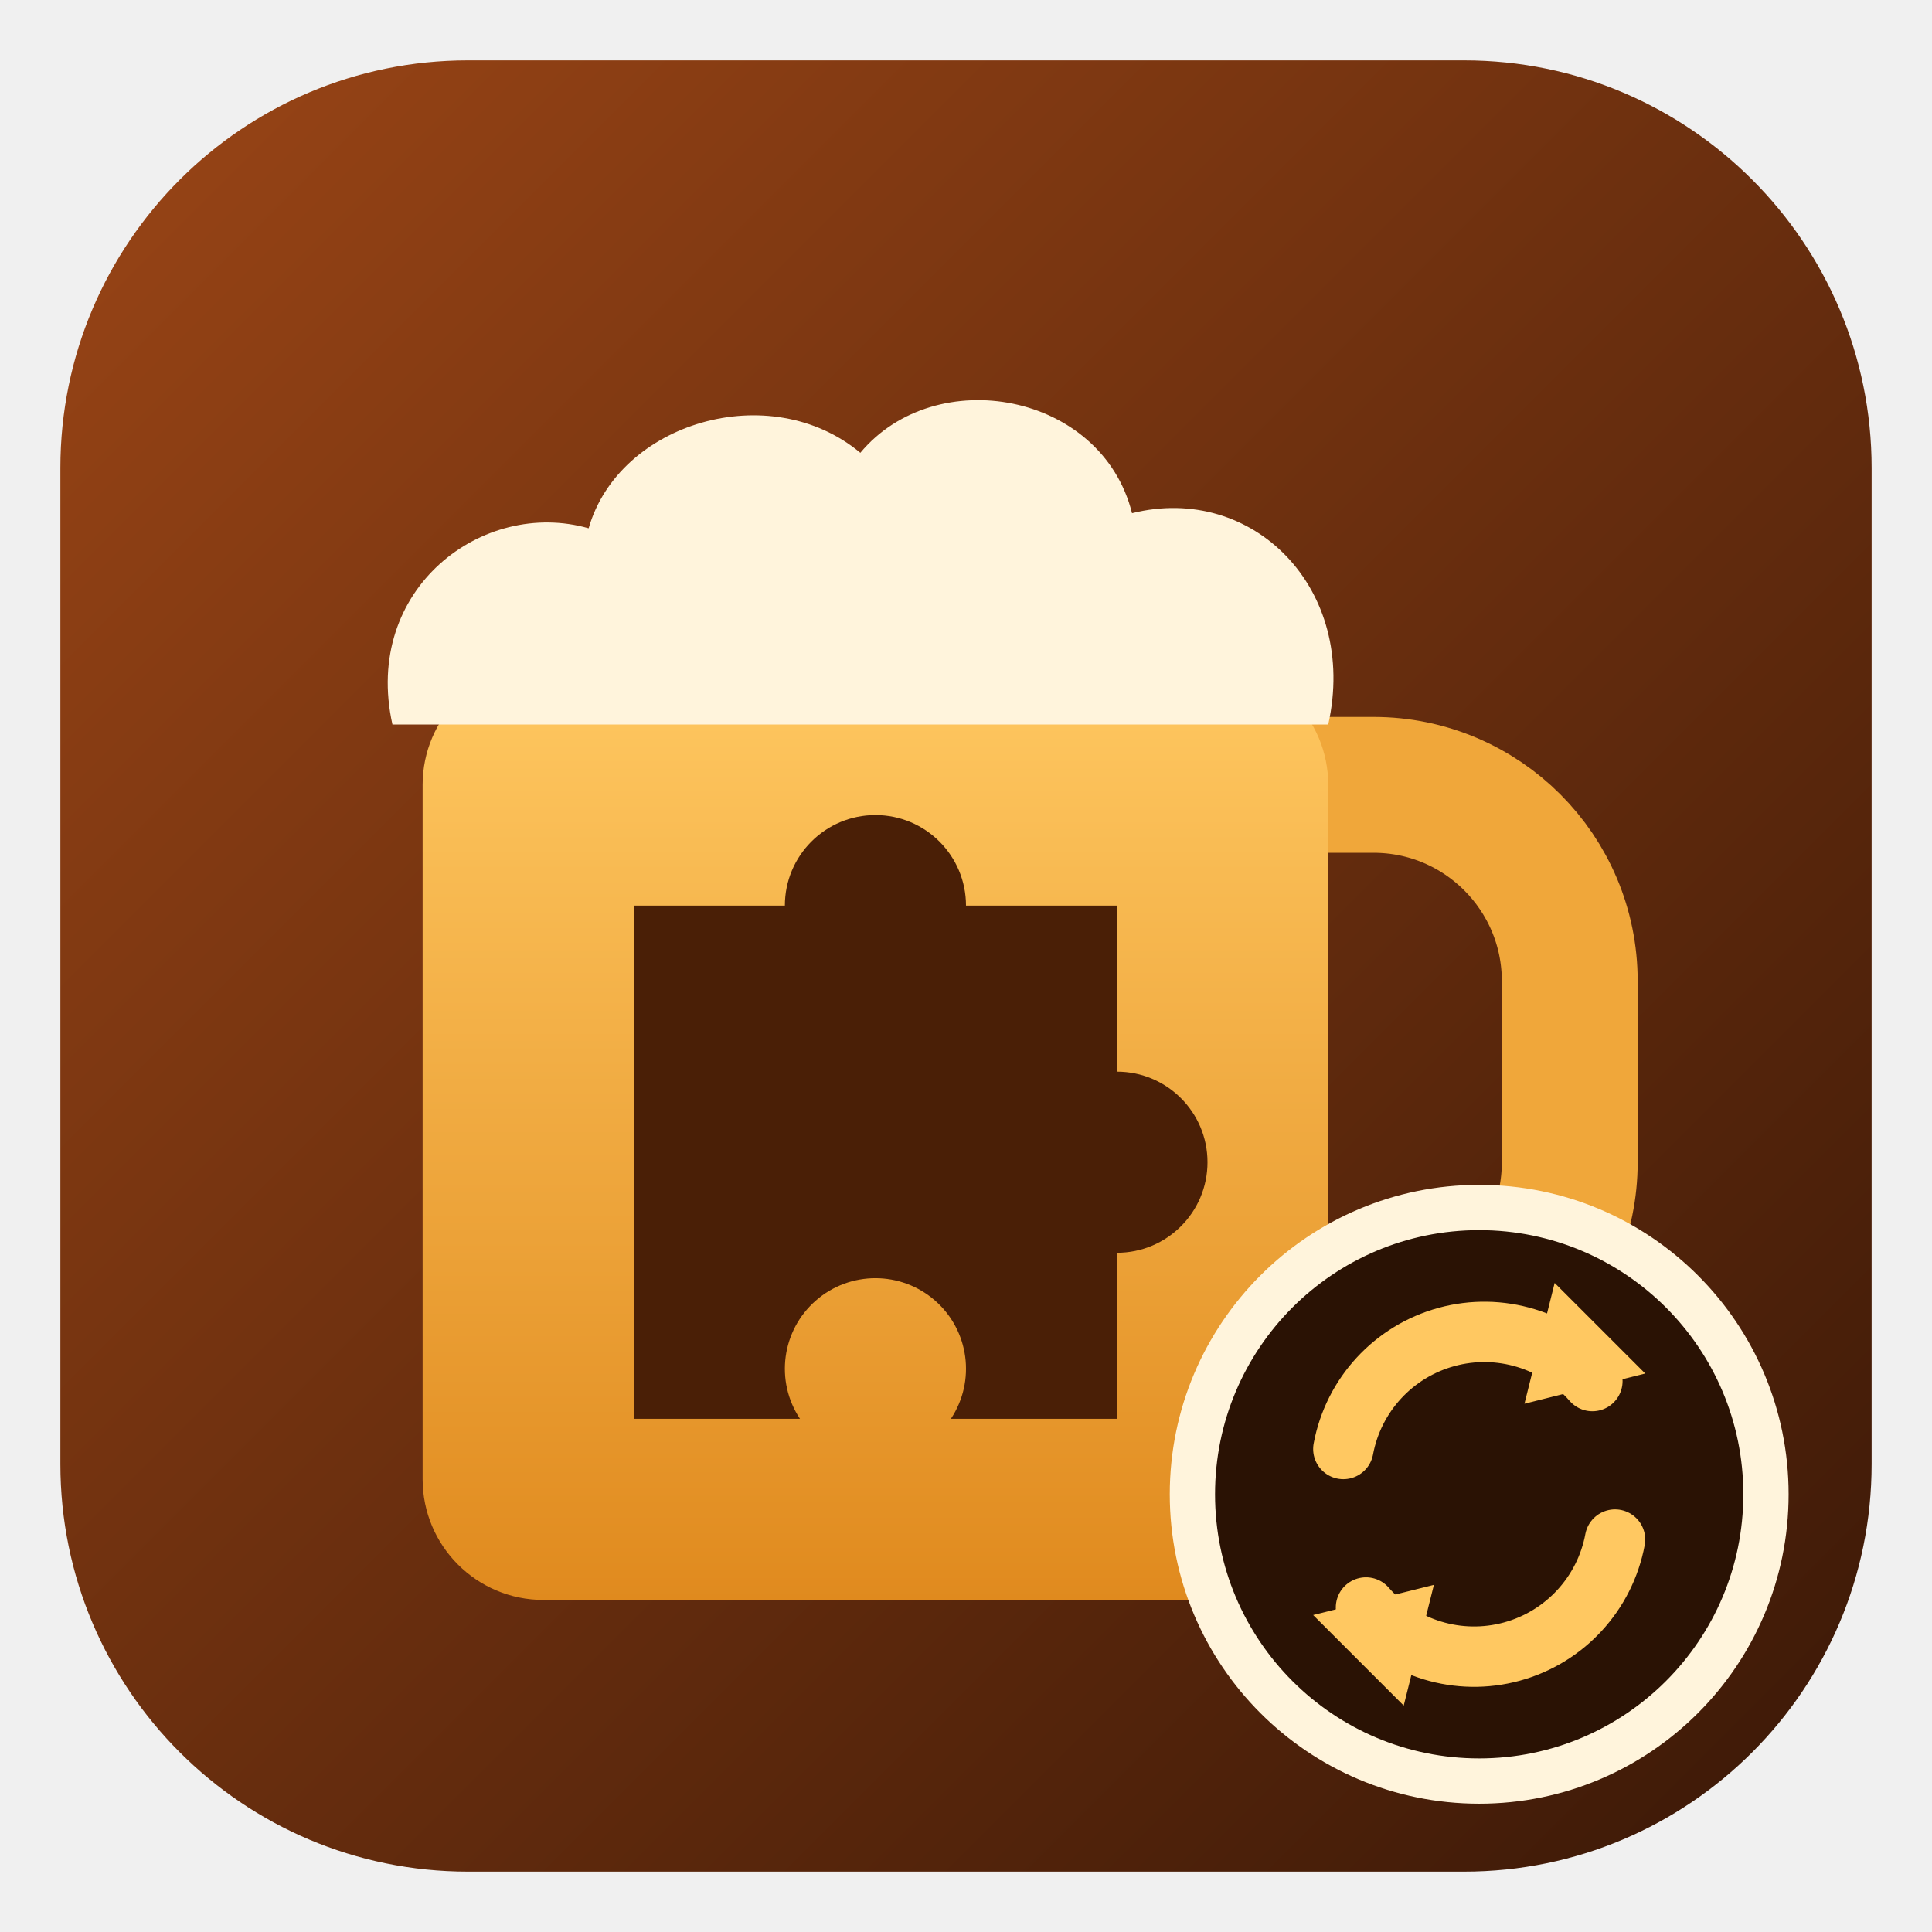
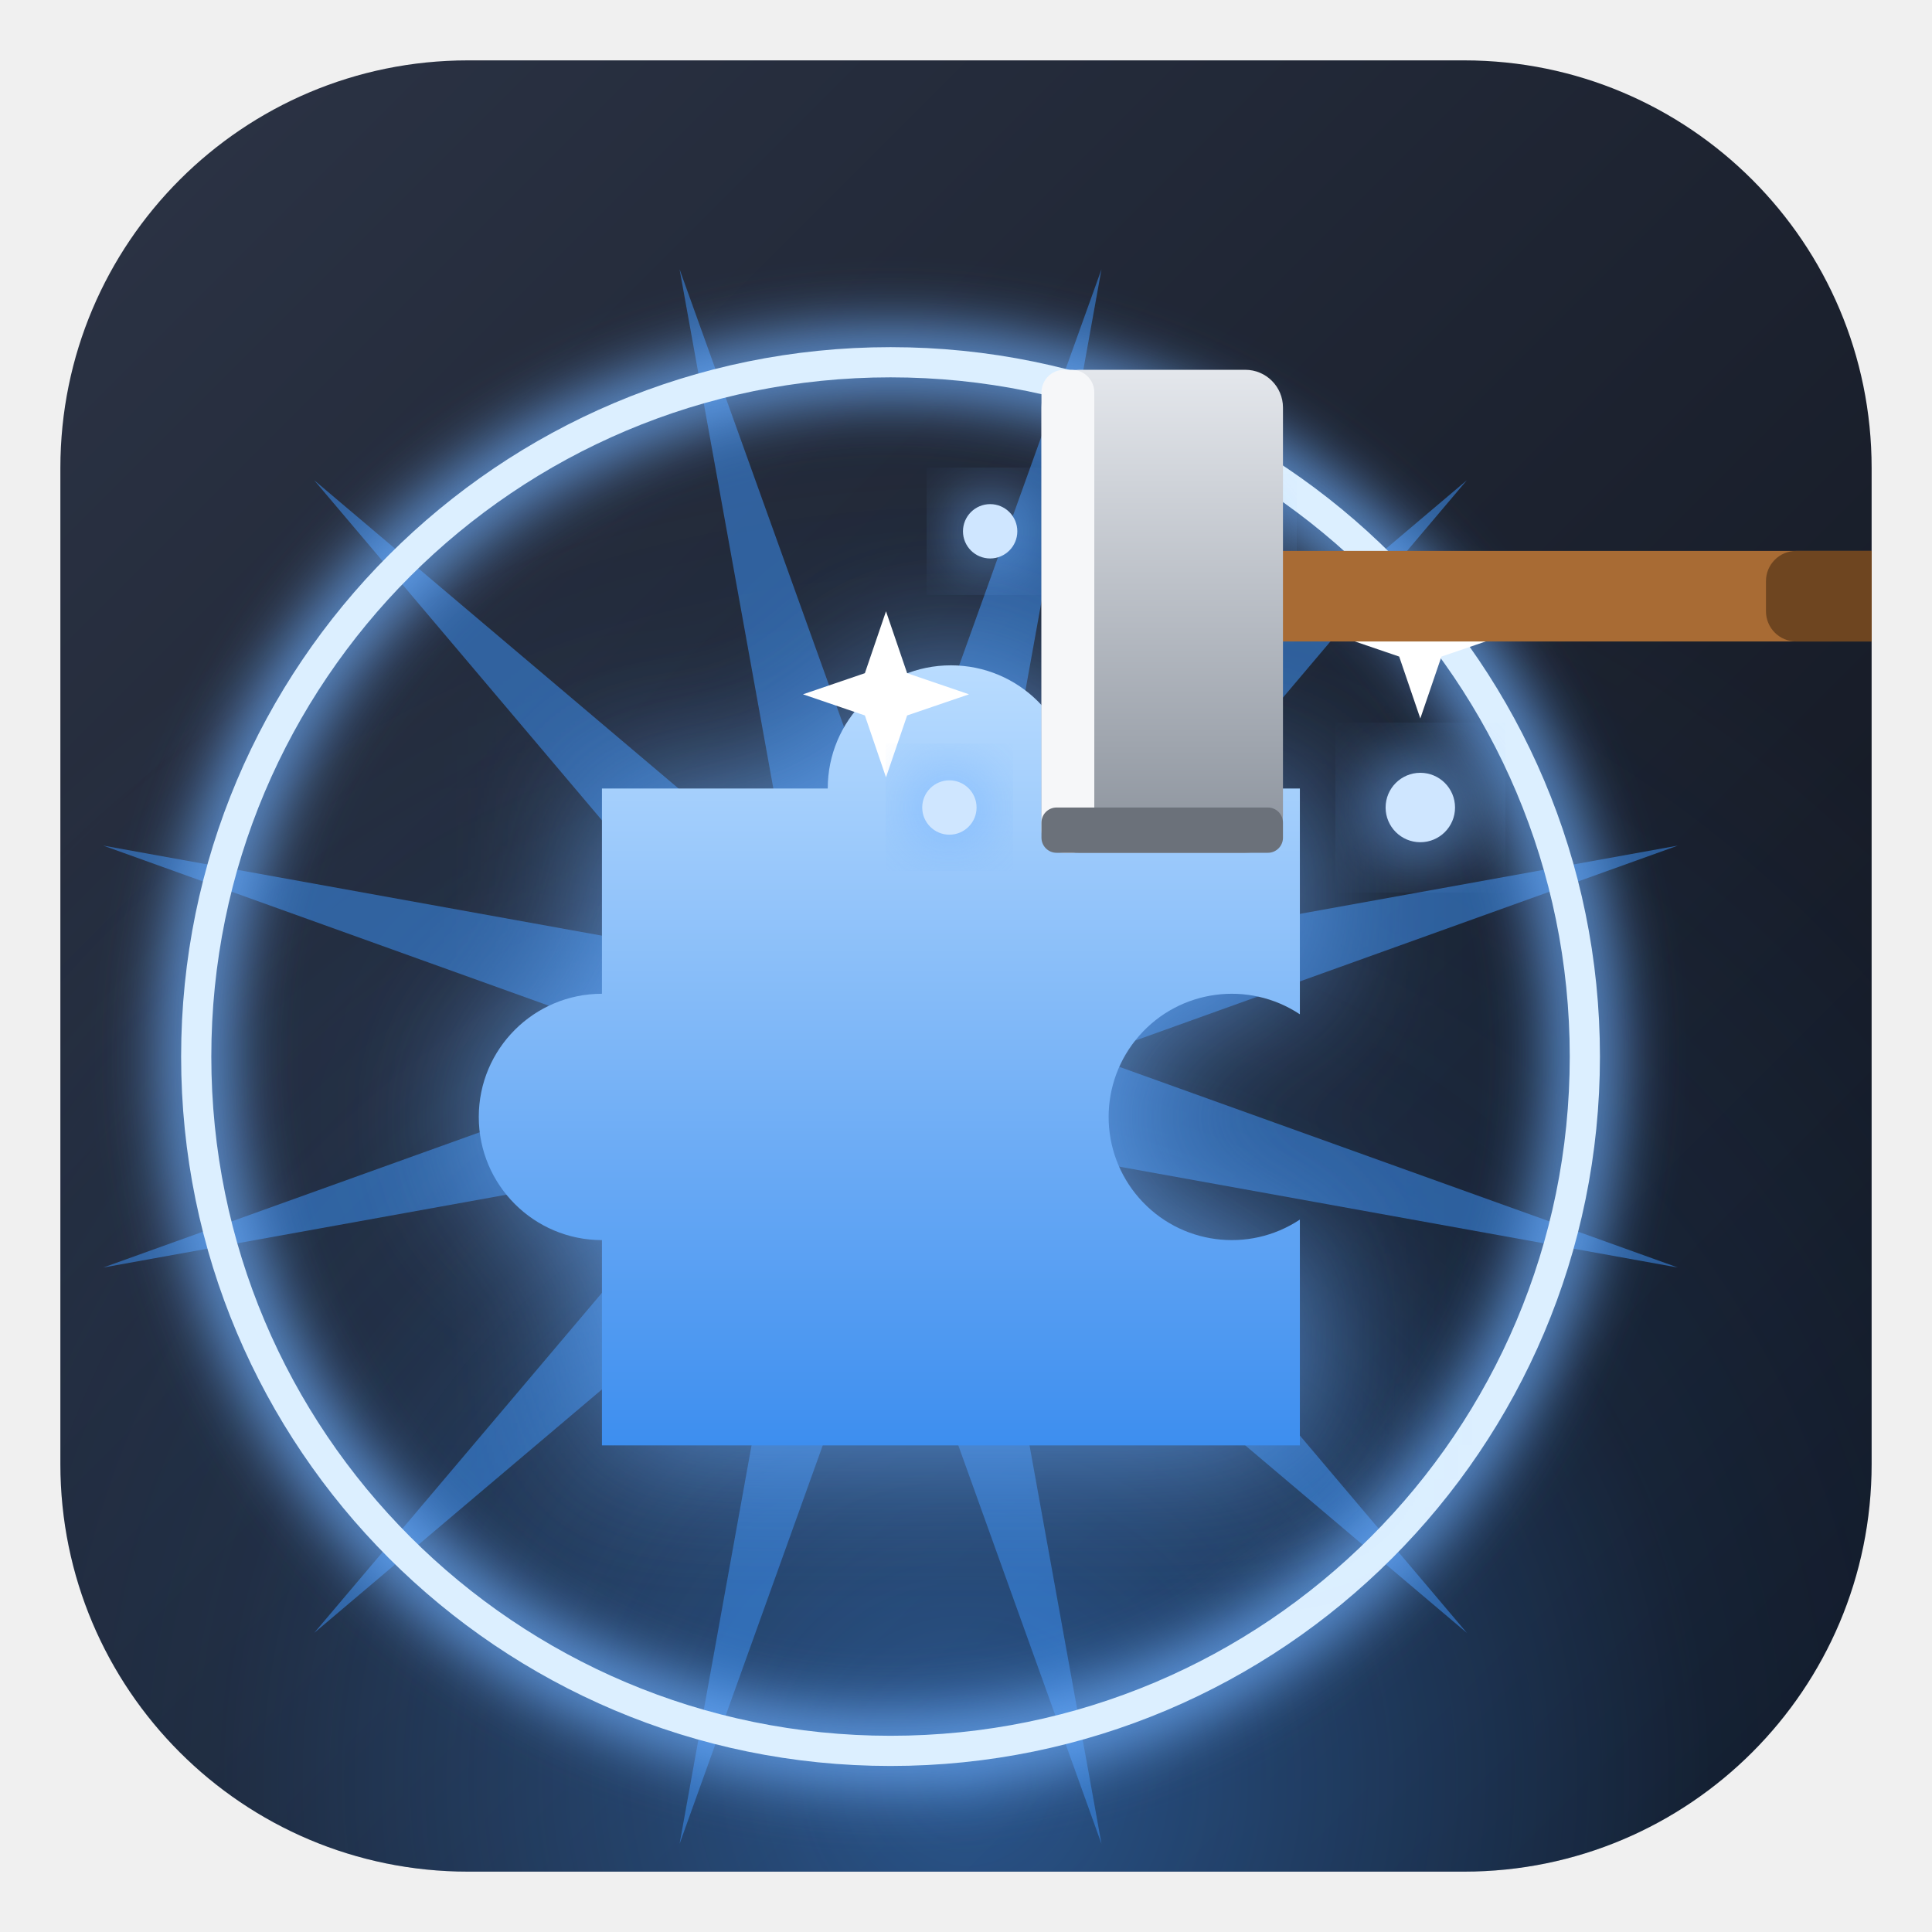
<svg xmlns="http://www.w3.org/2000/svg" viewBox="0 0 256 256">
  <defs>
    <linearGradient id="bg" x1="0" y1="0" x2="1" y2="1">
-       <stop offset="0" stop-color="#9a4516" />
-       <stop offset="1" stop-color="#3a1807" />
+       <stop offset="0" stop-color="#2c3446" />
+       <stop offset="1" stop-color="#0e121b" />
    </linearGradient>
-     <linearGradient id="ale" x1="0" y1="0" x2="0" y2="1">
-       <stop offset="0" stop-color="#ffc861" />
-       <stop offset="1" stop-color="#e08a1e" />
+     <radialGradient id="ember" cx="0.5" cy="0.95" r="0.75">
+       <stop offset="0" stop-color="#3d8eef" stop-opacity="0.5" />
+       <stop offset="0.55" stop-color="#3d8eef" stop-opacity="0.1" />
+       <stop offset="1" stop-color="#3d8eef" stop-opacity="0" />
+     </radialGradient>
+     <linearGradient id="steel" x1="0" y1="0" x2="0" y2="1">
+       <stop offset="0" stop-color="#e4e7ec" />
+       <stop offset="1" stop-color="#8b929c" />
    </linearGradient>
+     <linearGradient id="hot" x1="0" y1="0" x2="0" y2="1">
+       <stop offset="0" stop-color="#b9dcff" />
+       <stop offset="1" stop-color="#3d8eef" />
+     </linearGradient>
+     <linearGradient id="hotR" x1="1" y1="0" x2="0" y2="0">
+       <stop offset="0" stop-color="#b9dcff" />
+       <stop offset="1" stop-color="#3d8eef" />
+     </linearGradient>
+     <filter id="glow" x="-40%" y="-40%" width="180%" height="180%">
+       <feGaussianBlur stdDeviation="7" />
+     </filter>
+     <filter id="ringGlow" x="-20%" y="-20%" width="140%" height="140%">
+       <feGaussianBlur stdDeviation="4" />
+     </filter>
+     <clipPath id="tileClip">
+       <rect x="8" y="8" width="240" height="240" rx="54" />
+     </clipPath>
  </defs>
  <rect x="8" y="8" width="240" height="240" rx="54" fill="url(#bg)" />
-   <path d="M168 104 h14 a26 26 0 0 1 26 26 v24 a26 26 0 0 1 -26 26 h-14" fill="none" stroke="#f0a73a" stroke-width="18" stroke-linecap="round" />
-   <rect x="56" y="88" width="120" height="124" rx="16" fill="url(#ale)" />
-   <path fill="#4a1f06" d="     M84 120 h20 a12 12 0 1 1 24 0 h20 v22 a12 12 0 1 1 0 24 v22 h-22 a12 12 0 1 0 -20 0 h-22 z" />
-   <path d="M52 96 c-4 -18 12 -30 26 -26 c4 -14 24 -20 36 -10 c10 -12 32 -8 36 8 c16 -4 30 10 26 28 z" fill="#fff4dc" />
-   <circle cx="196" cy="198" r="38" fill="#2a1204" stroke="#fff4dc" stroke-width="6" />
-   <g fill="none" stroke="#ffc861" stroke-width="8" stroke-linecap="round">
-     <path d="M178 192 a19 19 0 0 1 33 -9" />
-     <path d="M214 204 a19 19 0 0 1 -33 9" />
+   <rect x="8" y="8" width="240" height="240" rx="54" fill="url(#ember)" />
+   <g clip-path="url(#tileClip)">
+     <g transform="translate(118 140)" fill="#3d8eef" opacity="0.55">
+       <path transform="rotate(15)" d="M-9 0 L0 -108 L9 0 Z" />
+       <path transform="rotate(45)" d="M-9 0 L0 -108 L9 0 Z" />
+       <path transform="rotate(75)" d="M-9 0 L0 -108 L9 0 Z" />
+       <path transform="rotate(105)" d="M-9 0 L0 -108 L9 0 Z" />
+       <path transform="rotate(135)" d="M-9 0 L0 -108 L9 0 Z" />
+       <path transform="rotate(165)" d="M-9 0 L0 -108 L9 0 Z" />
+       <path transform="rotate(195)" d="M-9 0 L0 -108 L9 0 Z" />
+       <path transform="rotate(225)" d="M-9 0 L0 -108 L9 0 Z" />
+       <path transform="rotate(255)" d="M-9 0 L0 -108 L9 0 Z" />
+       <path transform="rotate(285)" d="M-9 0 L0 -108 L9 0 Z" />
+       <path transform="rotate(315)" d="M-9 0 L0 -108 L9 0 Z" />
+       <path transform="rotate(345)" d="M-9 0 L0 -108 L9 0 Z" />
+     </g>
+     <circle cx="118" cy="140" r="92" fill="none" stroke="#6fb0ff" stroke-width="9" opacity="0.8" filter="url(#ringGlow)" />
+     <circle cx="118" cy="140" r="92" fill="none" stroke="#dcefff" stroke-width="4" opacity="1" />
+     <g transform="translate(126 148) scale(1.36) rotate(-90) translate(-116 -154)">
+       <path d="M84 120 h20 a12 12 0 1 1 24 0 h20 v22 a12 12 0 1 1 0 24 v22 h-22 a12 12 0 1 0 -20 0 h-22 z" fill="#6fb0ff" filter="url(#glow)" opacity="0.75" />
+       <path d="M84 120 h20 a12 12 0 1 1 24 0 h20 v22 a12 12 0 1 1 0 24 v22 h-22 a12 12 0 1 0 -20 0 h-22 z" fill="url(#hotR)" />
+     </g>
+     <g transform="translate(117.4 92)" opacity="1">
+       <path d="M0 -11 L2.8 -2.8 11 0 2.8 2.8 0 11 -2.8 2.8 -11 0 -2.8 -2.8 Z" fill="#ffffff" />
+     </g>
+     <g transform="translate(131.2 70.4)" opacity="1">
+       <circle r="6" fill="#6fb0ff" opacity="0.5" filter="url(#ringGlow)" />
+       <circle r="3.6" fill="#cfe6ff" />
+     </g>
+     <g transform="translate(160.6 74)" opacity="1">
+       <circle r="8" fill="#6fb0ff" opacity="0.5" filter="url(#ringGlow)" />
+       <circle r="4.6" fill="#cfe6ff" />
+     </g>
+     <g transform="translate(188.2 84.2)" opacity="1">
+       <path d="M0 -11 L2.8 -2.8 11 0 2.8 2.8 0 11 -2.8 2.8 -11 0 -2.8 -2.8 Z" fill="#ffffff" />
+     </g>
+     <g transform="translate(188.2 107)" opacity="1">
+       <circle r="8" fill="#6fb0ff" opacity="0.5" filter="url(#ringGlow)" />
+       <circle r="4.6" fill="#cfe6ff" />
+     </g>
+     <g transform="translate(125.8 107)" opacity="1">
+       <circle r="6" fill="#6fb0ff" opacity="0.5" filter="url(#ringGlow)" />
+       <circle r="3.6" fill="#cfe6ff" />
+     </g>
+     <g transform="translate(167.8 86.6)" opacity="0">
+       <path d="M0 -11 L2.8 -2.8 11 0 2.8 2.8 0 11 -2.8 2.8 -11 0 -2.8 -2.8 Z" fill="#ffffff" />
+     </g>
+     <g transform="translate(149.2 86)" opacity="0">
+       <circle r="6" fill="#6fb0ff" opacity="0.5" filter="url(#ringGlow)" />
+       <circle r="3.6" fill="#cfe6ff" />
+     </g>
+     <g transform="translate(137.2 96.2)" opacity="0">
+       <circle r="8" fill="#6fb0ff" opacity="0.5" filter="url(#ringGlow)" />
+       <circle r="4.6" fill="#cfe6ff" />
+     </g>
+     <g transform="translate(173.8 104)" opacity="0">
+       <path d="M0 -11 L2.8 -2.8 11 0 2.8 2.8 0 11 -2.8 2.8 -11 0 -2.8 -2.8 Z" fill="#ffffff" />
+     </g>
+     <g transform="translate(250 79)">
+       <g>
+         <rect x="-98" y="-6" width="102" height="12" rx="5" fill="rgb(168,107,52)" />
+         <rect x="-16" y="-6" width="20" height="12" rx="4" fill="rgb(110,69,32)" />
+         <rect x="-112" y="-30" width="32" height="64" rx="5" fill="url(#steel)" />
+         <rect x="-112" y="-30" width="7" height="64" rx="3" fill="#f6f7f9" />
+         <rect x="-112" y="28" width="32" height="6" rx="2" fill="#6b717a" />
+       </g>
+     </g>
  </g>
-   <path d="M206 170 l12 12 l-16 4 z" fill="#ffc861" />
-   <path d="M186 226 l-12 -12 l16 -4 z" fill="#ffc861" />
</svg>
